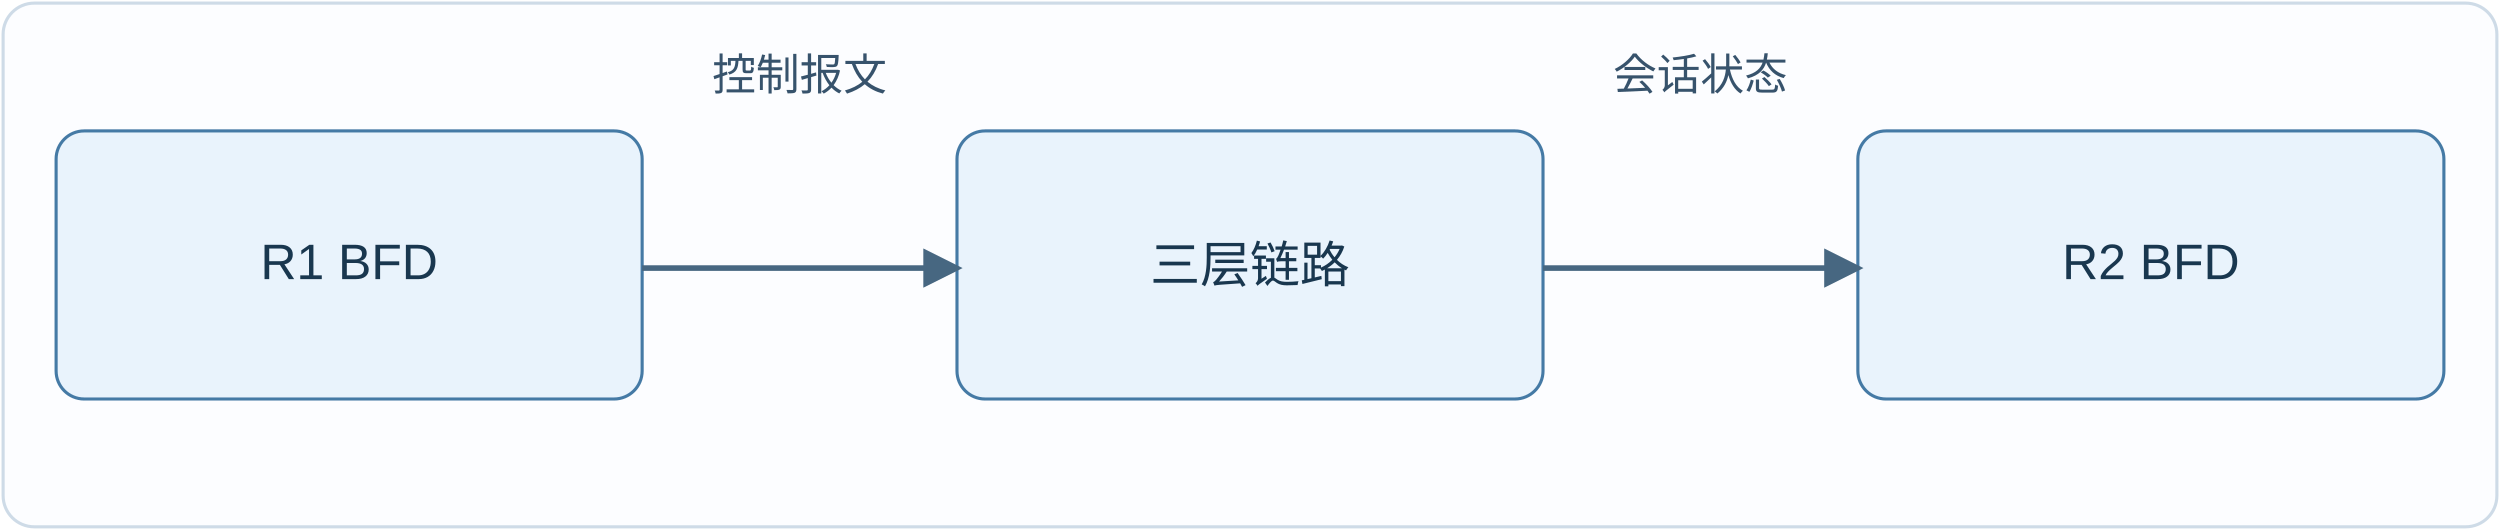
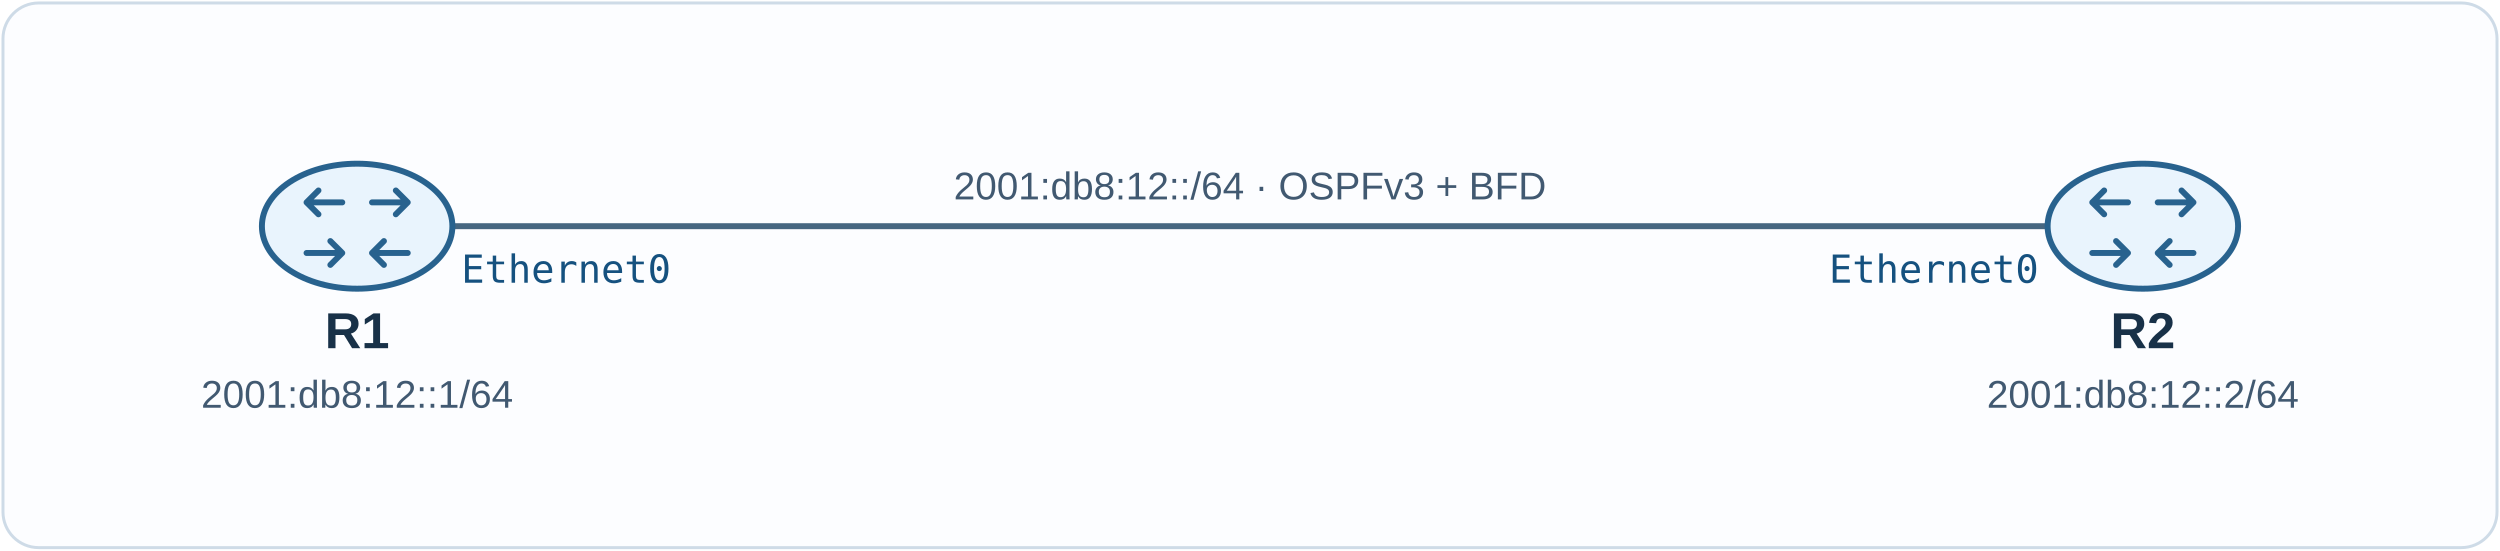
- <svg xmlns="http://www.w3.org/2000/svg" viewBox="0 0 802 170" role="img" aria-labelledby="label">
-   <defs>
-     <marker id="arrow" markerWidth="7" markerHeight="7" refX="6" refY="3.5" orient="auto">
-       <path d="M 0 0 L 7 3.5 L 0 7 Z" fill="#476781" />
-     </marker>
-   </defs>
-   <rect x="1" y="1" width="800" height="168" rx="10" fill="#fcfdff" stroke="#cedbe7" />
-   <g font-family="Arial, Microsoft YaHei, PingFang SC, sans-serif" text-anchor="middle" dominant-baseline="middle">
-     <rect x="18" y="42" width="188" height="86" rx="9" fill="#e9f3fc" stroke="#457aa5" />
-     <text x="112" y="85" font-size="16" fill="#19374f">R1 BFD</text>
-     <rect x="307" y="42" width="188" height="86" rx="9" fill="#e9f3fc" stroke="#457aa5" />
-     <text x="401" y="85" font-size="16" fill="#19374f">三层链路</text>
-     <rect x="596" y="42" width="188" height="86" rx="9" fill="#e9f3fc" stroke="#457aa5" />
-     <text x="690" y="85" font-size="16" fill="#19374f">R2 BFD</text>
-     <path d="M 206 86 L 307 86" stroke="#476781" stroke-width="1.8" marker-end="url(#arrow)" fill="none" />
-     <text x="256.5" y="24" font-size="14" fill="#37536c">控制报文</text>
-     <path d="M 495 86 L 596 86" stroke="#476781" stroke-width="1.8" marker-end="url(#arrow)" fill="none" />
-     <text x="545.5" y="24" font-size="14" fill="#37536c">会话状态</text>
+ <svg xmlns="http://www.w3.org/2000/svg" viewBox="0 0 840 185" role="img" aria-labelledby="label">
+   <style>text{font:14px Arial,'Microsoft YaHei','PingFang SC',sans-serif;fill:#183148}.name{font-size:17px;font-weight:700}.port{font:13px Consolas,monospace;fill:#15517f}.note{font-size:13px;fill:#415971}.device{fill:#e9f4fd;stroke:#28628e;stroke-width:2}.symbol{fill:none;stroke:#28628e;stroke-width:2;stroke-linecap:round;stroke-linejoin:round}.wire{fill:none;stroke:#476781;stroke-width:2}.logical{stroke:#30768f;stroke-dasharray:7 5}</style>
+   <rect x="1" y="1" width="838" height="183" rx="12" fill="#fcfdff" stroke="#cedbe7" />
+   <path class="wire" d="M147 76 L693 76" />
+   <text x="420" y="67" text-anchor="middle" class="note">2001:db8:12::/64 · OSPFv3 + BFD</text>
+   <text x="155" y="95" text-anchor="start" class="port">Ethernet0</text>
+   <text x="685" y="95" text-anchor="end" class="port">Ethernet0</text>
+   <g transform="translate(120 76)">
+     <ellipse class="device" cx="0" cy="0" rx="32" ry="21" />
+     <path class="symbol" d="M-17 -8h12m-12 0 4-4m-4 4 4 4M17 -8H5m12 0-4-4m4 4-4 4M-5 9h-12m12 0-4-4m4 4-4 4M5 9h12m-12 0 4-4m-4 4 4 4" />
  </g>
+   <text x="120" y="117" text-anchor="middle" class="name">R1</text>
+   <text x="120" y="137" text-anchor="middle" class="note">2001:db8:12::1/64</text>
+   <g transform="translate(720 76)">
+     <ellipse class="device" cx="0" cy="0" rx="32" ry="21" />
+     <path class="symbol" d="M-17 -8h12m-12 0 4-4m-4 4 4 4M17 -8H5m12 0-4-4m4 4-4 4M-5 9h-12m12 0-4-4m4 4-4 4M5 9h12m-12 0 4-4m-4 4 4 4" />
+   </g>
+   <text x="720" y="117" text-anchor="middle" class="name">R2</text>
+   <text x="720" y="137" text-anchor="middle" class="note">2001:db8:12::2/64</text>
</svg>
